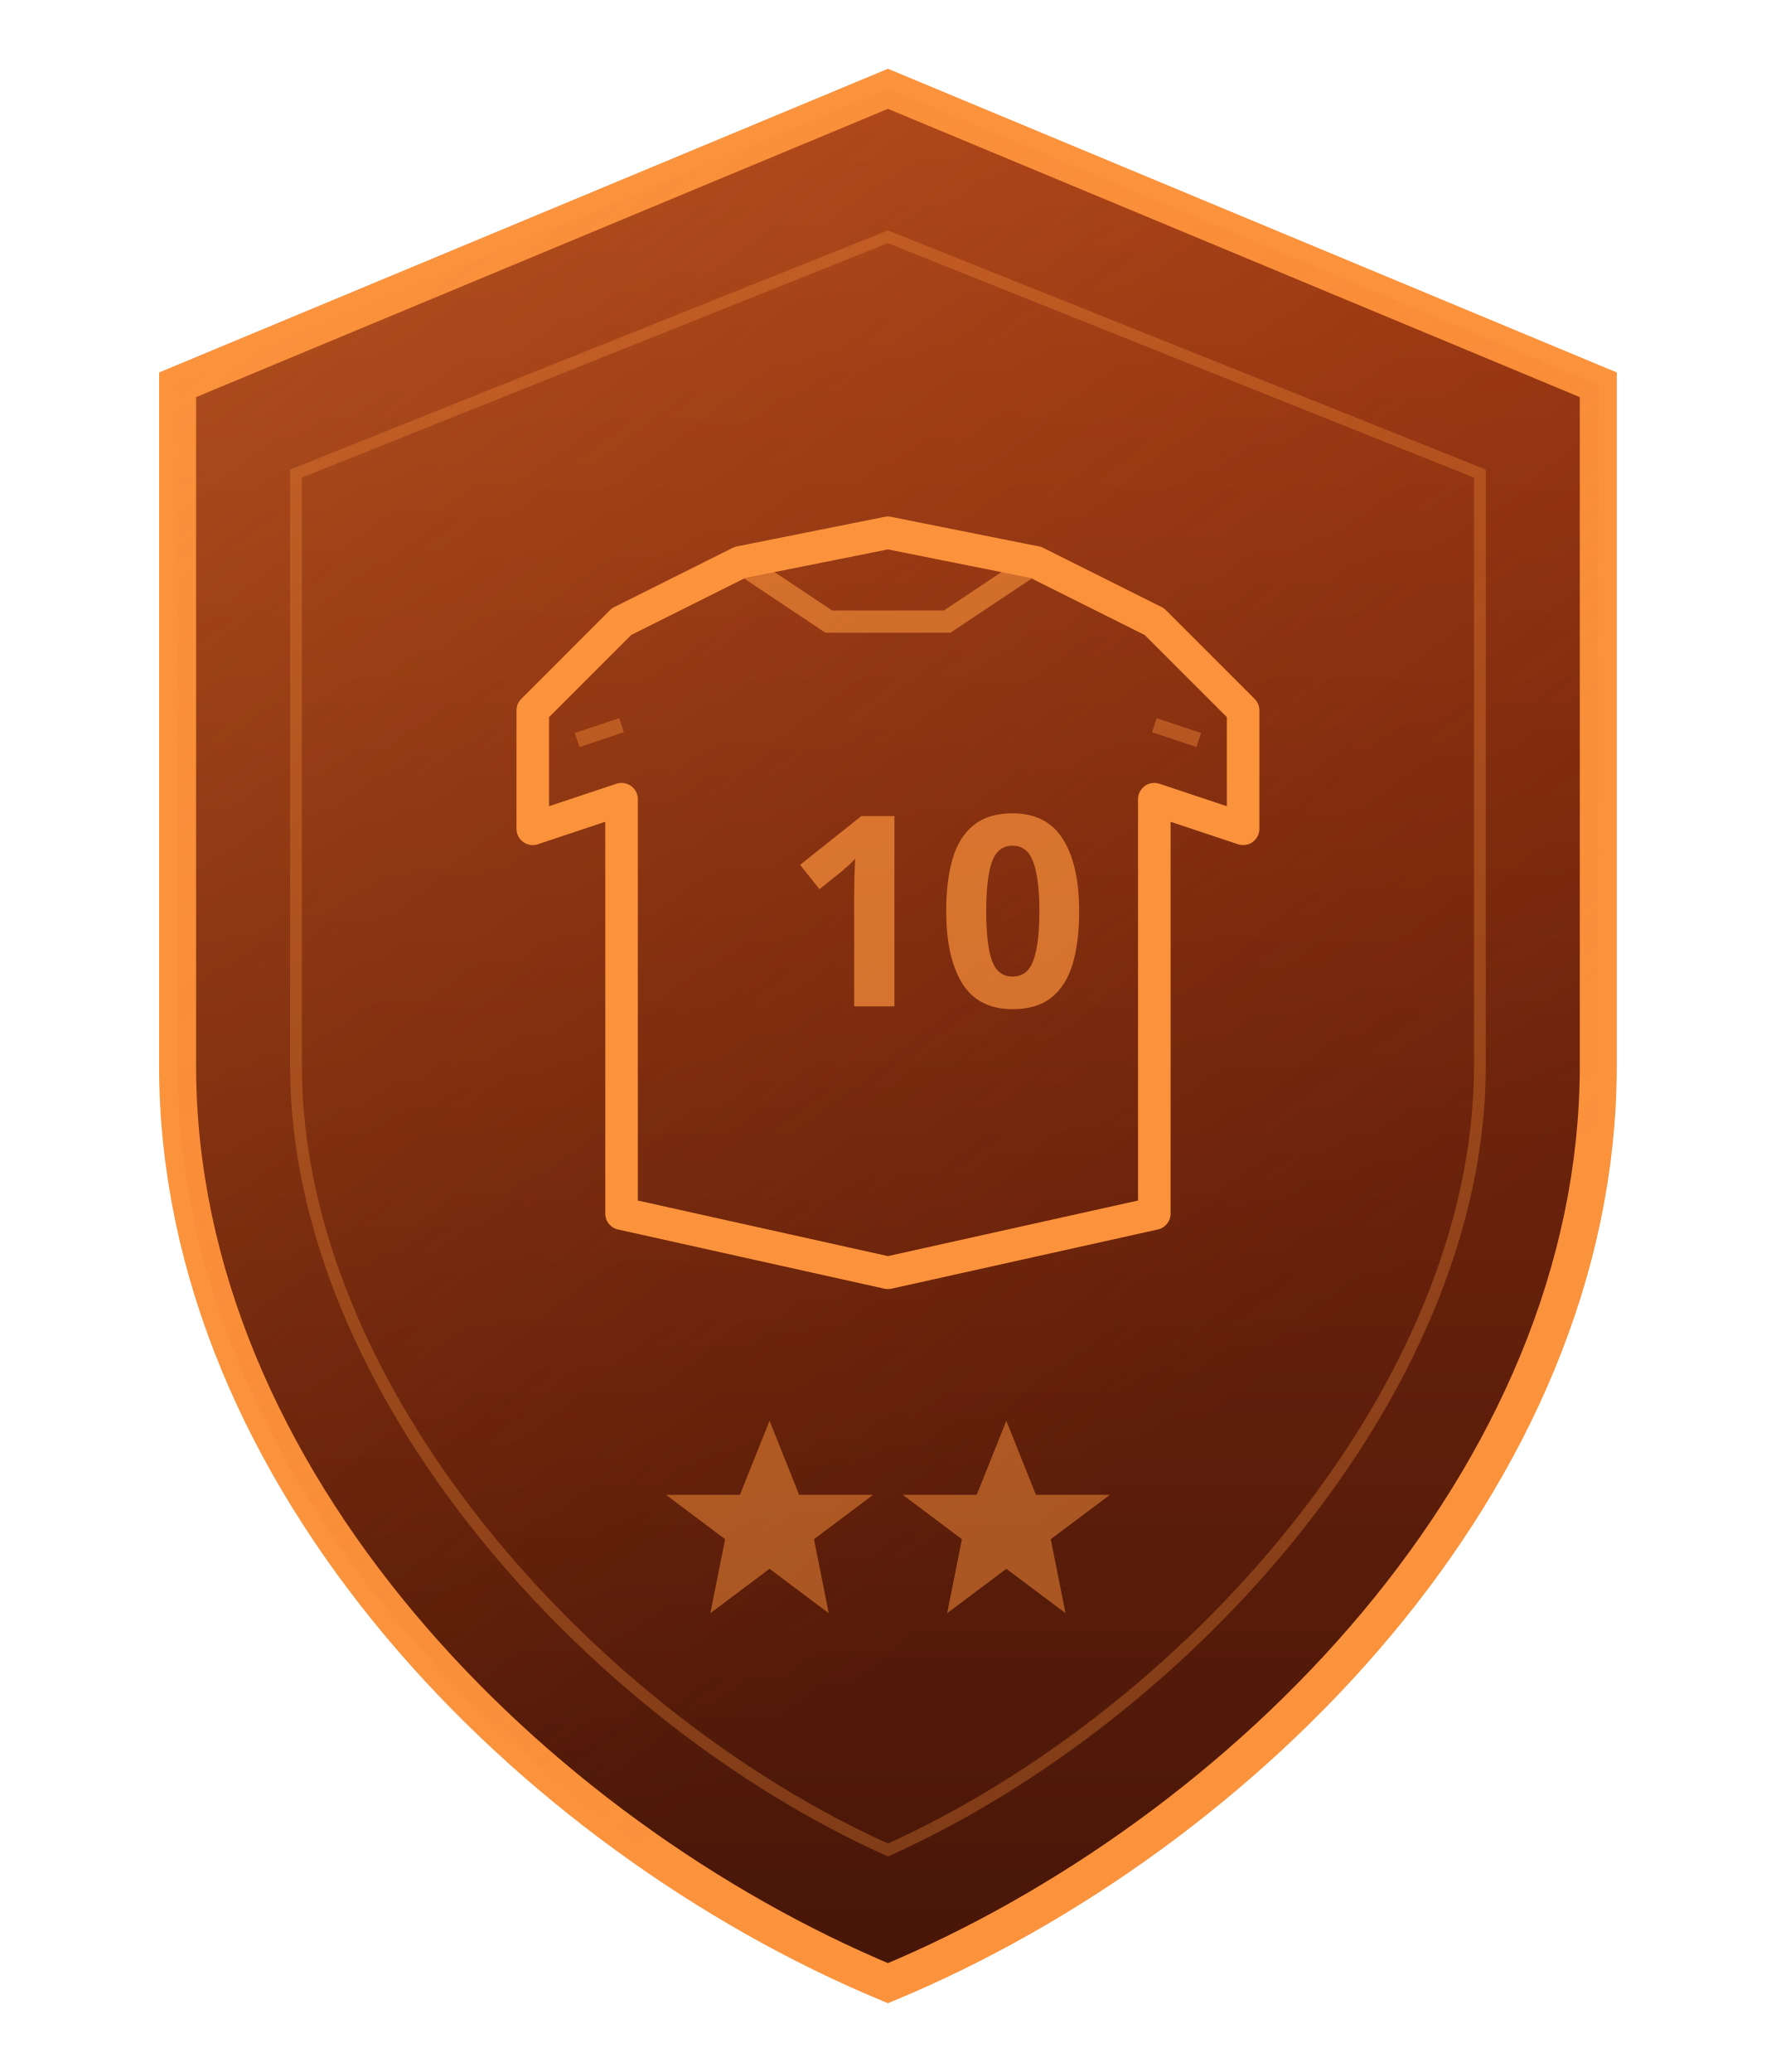
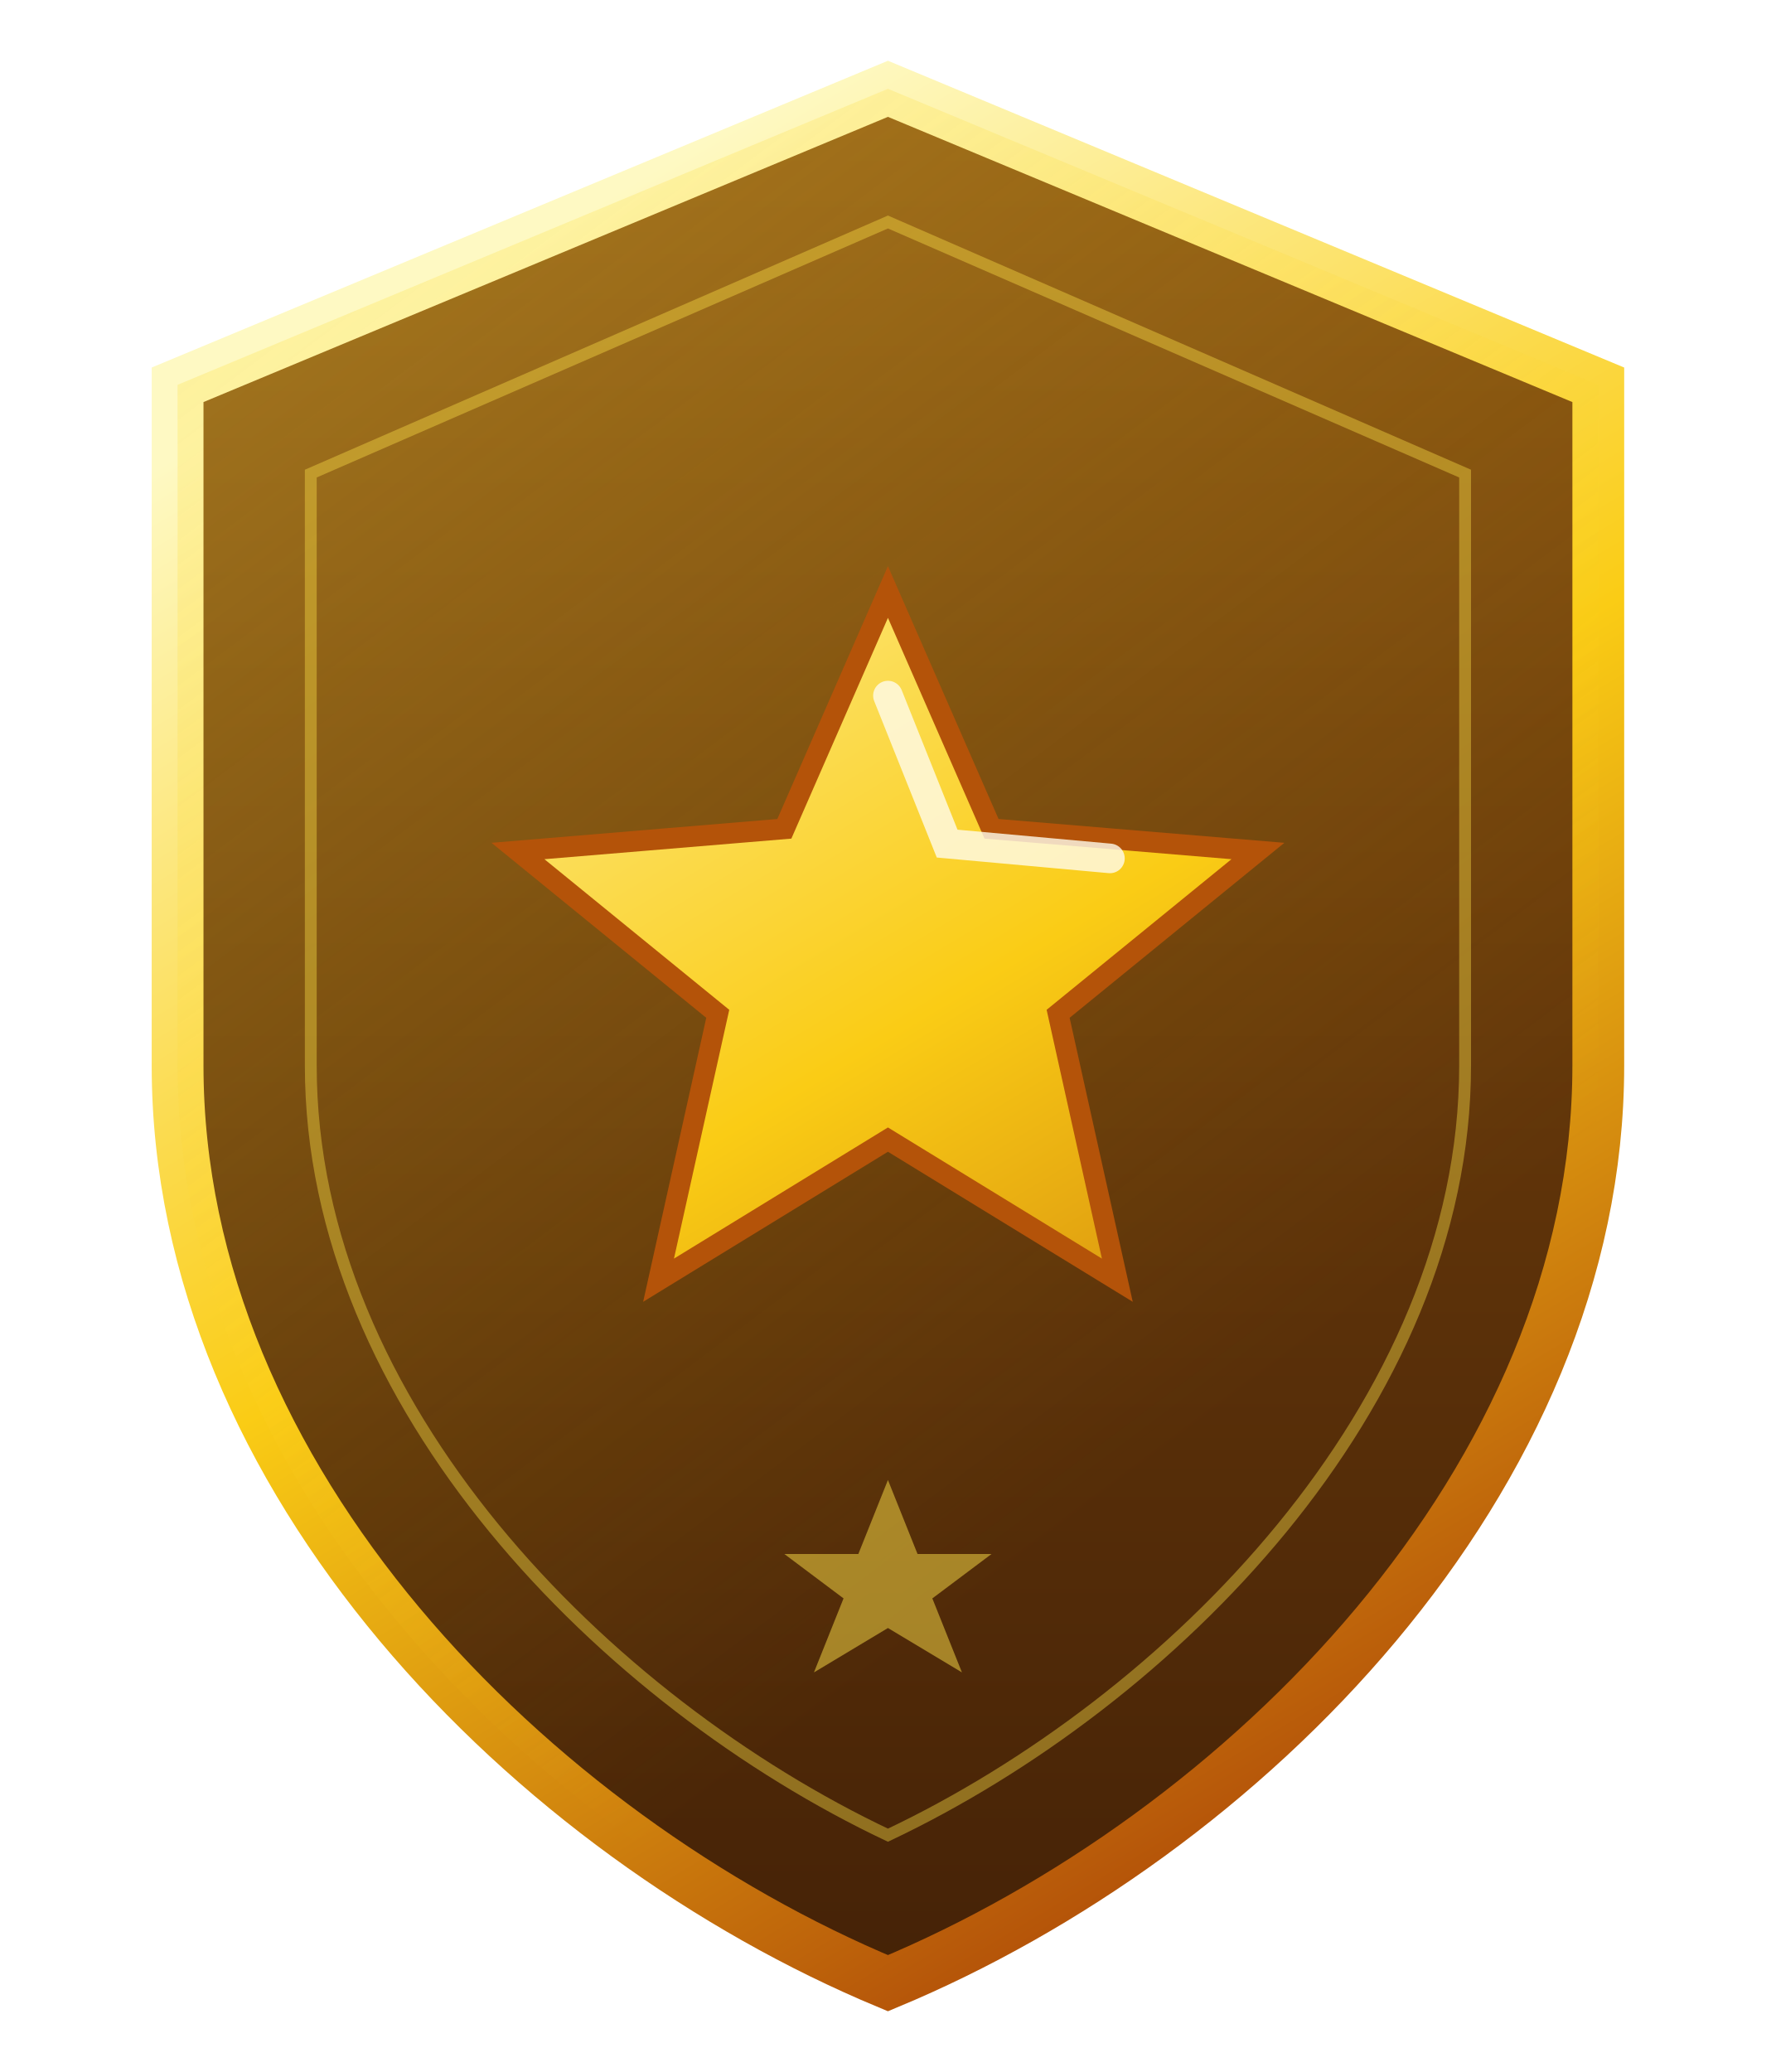
<svg xmlns="http://www.w3.org/2000/svg" viewBox="0 0 120 140" fill="none">
  <defs>
    <linearGradient id="am-bg" x1="60" y1="0" x2="60" y2="140" gradientUnits="userSpaceOnUse">
-       <stop offset="0%" stop-color="#9a3412" />
-       <stop offset="100%" stop-color="#431407" />
+       <stop offset="0" stop-color="#854d0e" />
+       <stop offset="1" stop-color="#422006" />
+     </linearGradient>
+     <linearGradient id="am-met" x1="30" y1="20" x2="90" y2="120" gradientUnits="userSpaceOnUse">
+       <stop offset="0" stop-color="#fef9c3" />
+       <stop offset=".5" stop-color="#facc15" />
+       <stop offset="1" stop-color="#b45309" />
    </linearGradient>
    <linearGradient id="am-shine" x1="30" y1="10" x2="90" y2="90" gradientUnits="userSpaceOnUse">
-       <stop offset="0%" stop-color="#fb923c" stop-opacity="0.3" />
-       <stop offset="100%" stop-color="#ea580c" stop-opacity="0" />
+       <stop offset="0" stop-color="#fde047" stop-opacity=".3" />
+       <stop offset="1" stop-color="#facc15" stop-opacity="0" />
    </linearGradient>
  </defs>
-   <path d="M60 6L108 26V72C108 100 84 124 60 134C36 124 12 100 12 72V26L60 6Z" fill="url(#am-bg)" stroke="#fb923c" stroke-width="2.5" />
+   <path d="M60 6L108 26V72C108 100 84 124 60 134C36 124 12 100 12 72V26L60 6Z" fill="url(#am-bg)" stroke="url(#am-met)" stroke-width="3.5" />
  <path d="M60 6L108 26V72C108 100 84 124 60 134C36 124 12 100 12 72V26L60 6Z" fill="url(#am-shine)" />
-   <path d="M60 16L100 32V72C100 94 80 116 60 125C40 116 20 94 20 72V32L60 16Z" fill="none" stroke="#fb923c" stroke-width="0.8" opacity="0.3" />
-   <path d="M42 42L36 48L36 56L42 54L42 82L60 86L78 82L78 54L84 56L84 48L78 42L70 38L60 36L50 38Z" fill="none" stroke="#fb923c" stroke-width="2.2" stroke-linejoin="round" />
-   <path d="M50 38L56 42L60 42L64 42L70 38" fill="none" stroke="#fb923c" stroke-width="1.5" opacity="0.6" />
-   <text x="53" y="68" font-family="system-ui,sans-serif" font-size="18" font-weight="800" fill="#fb923c" opacity="0.7">10</text>
-   <line x1="39" y1="50" x2="42" y2="49" stroke="#fb923c" stroke-width="1" opacity="0.4" />
-   <line x1="81" y1="50" x2="78" y2="49" stroke="#fb923c" stroke-width="1" opacity="0.4" />
-   <polygon points="52,96 54,101 59,101 55,104 56,109 52,106 48,109 49,104 45,101 50,101" fill="#fb923c" opacity="0.5" />
-   <polygon points="68,96 70,101 75,101 71,104 72,109 68,106 64,109 65,104 61,101 66,101" fill="#fb923c" opacity="0.5" />
+   <path d="M60 15L99 32V72C99 95 79 115 60 124C41 115 21 95 21 72V32L60 15Z" fill="none" stroke="#fde047" stroke-width="0.8" opacity=".4" />
+   <path d="M60 40 l7 16 18 1.5 -13.5 11 4 18 -15.5 -9.5 -15.5 9.5 4 -18 -13.5 -11 18 -1.5 z" fill="url(#am-met)" stroke="#b45309" stroke-width="1.4" />
+   <path d="M60 47 l4 10 11 1" fill="none" stroke="#fffbeb" stroke-opacity=".8" stroke-width="2" stroke-linecap="round" />
+   <polygon points="60,100 62,105 67,105 63,108 65,113 60,110 55,113 57,108 53,105 58,105" fill="#fde047" opacity=".5" />
</svg>
